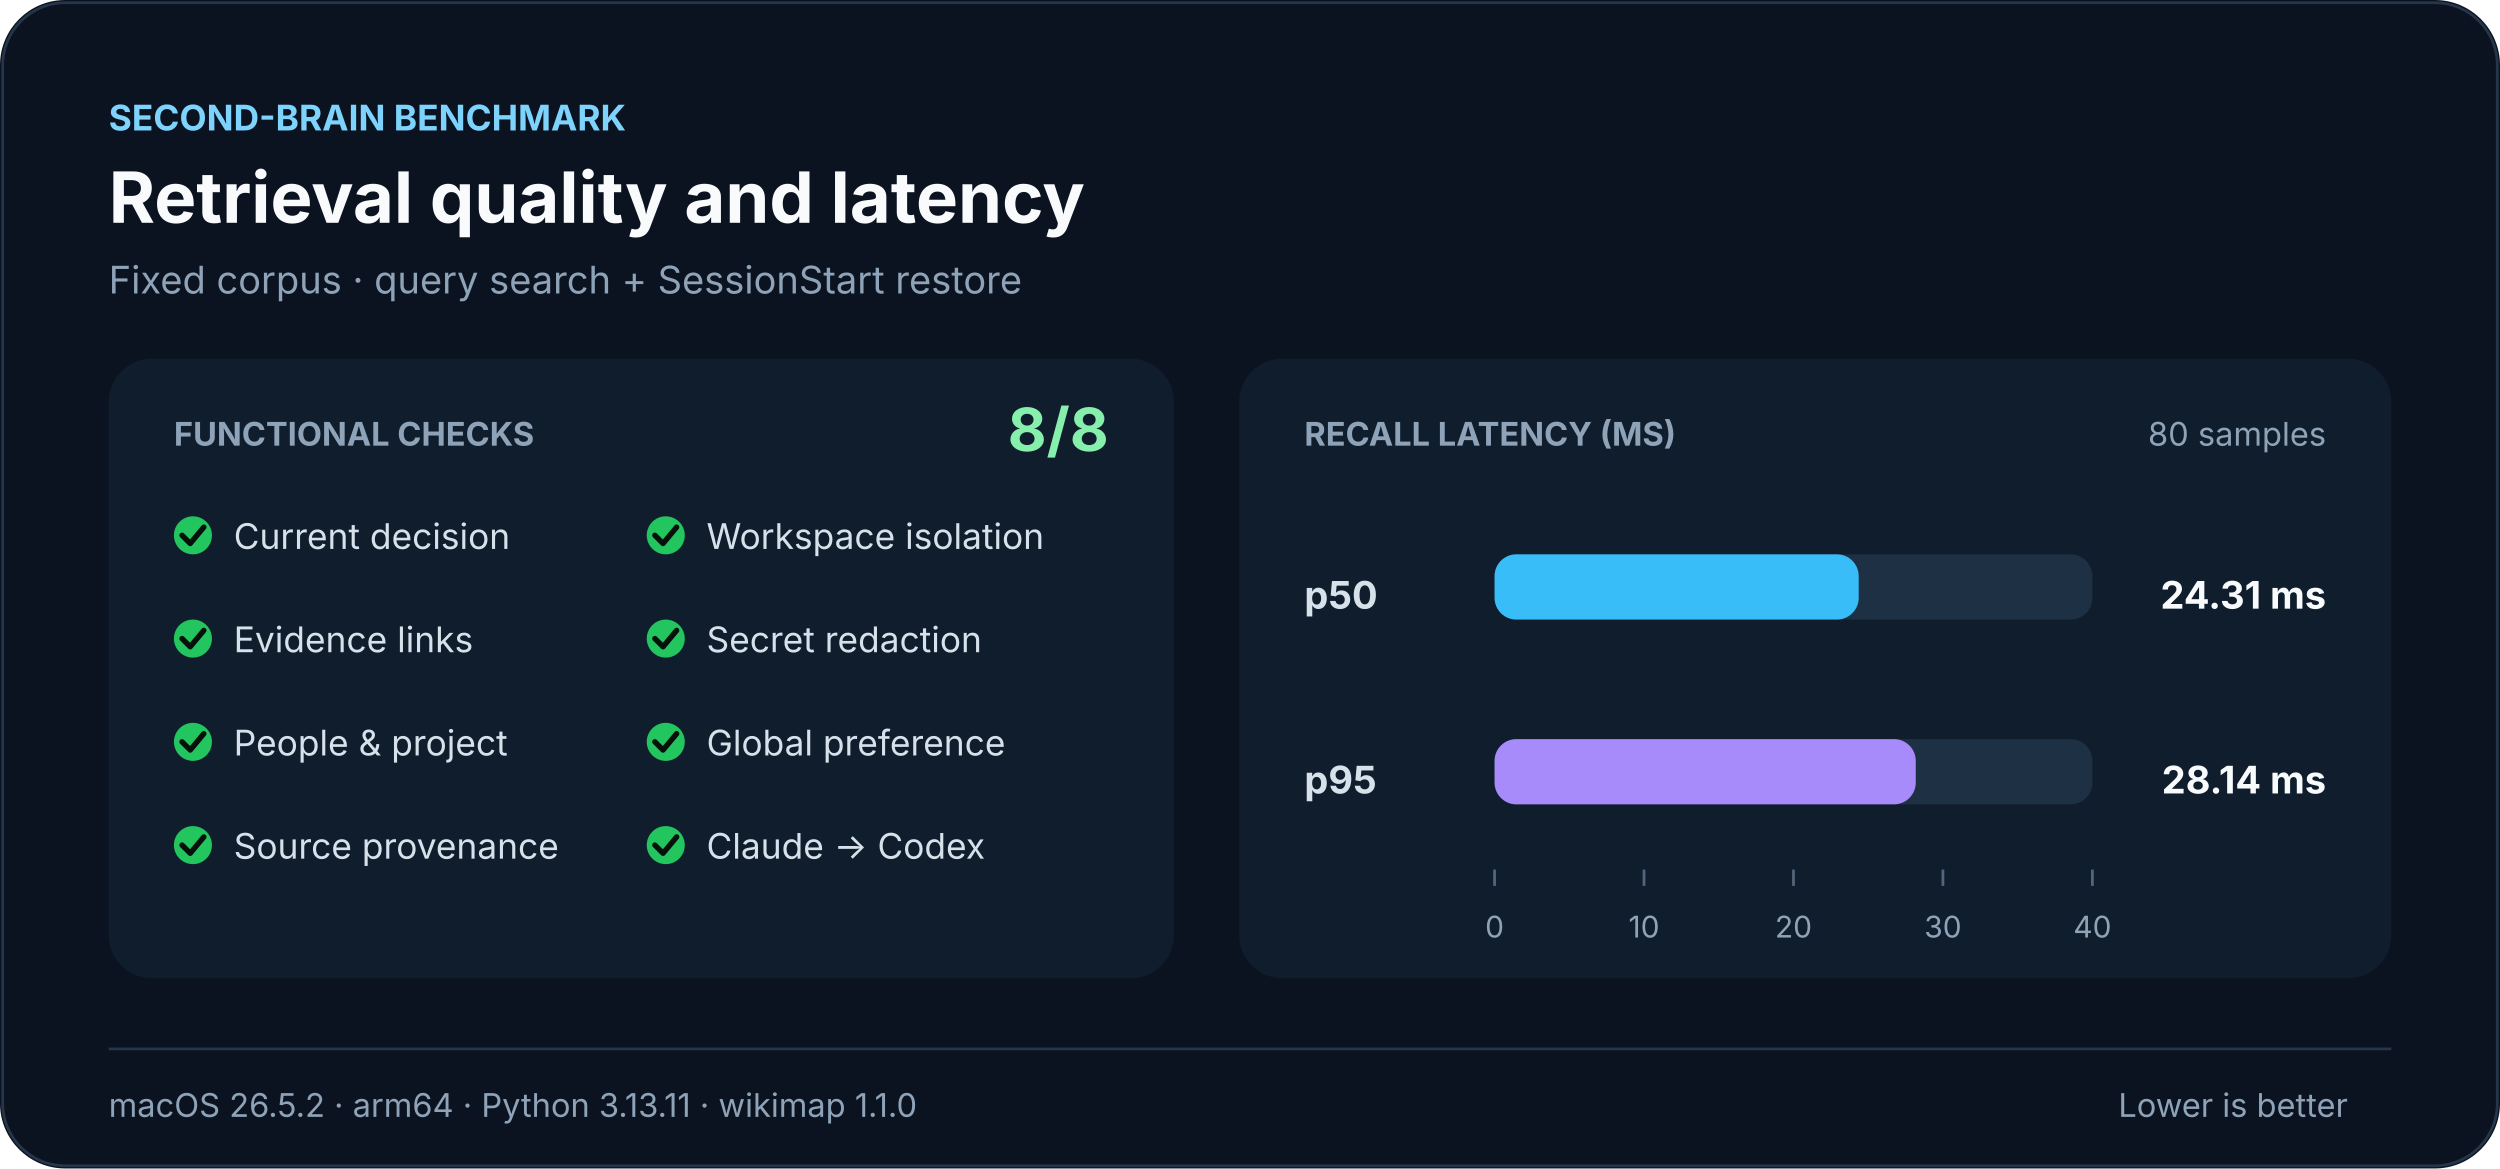
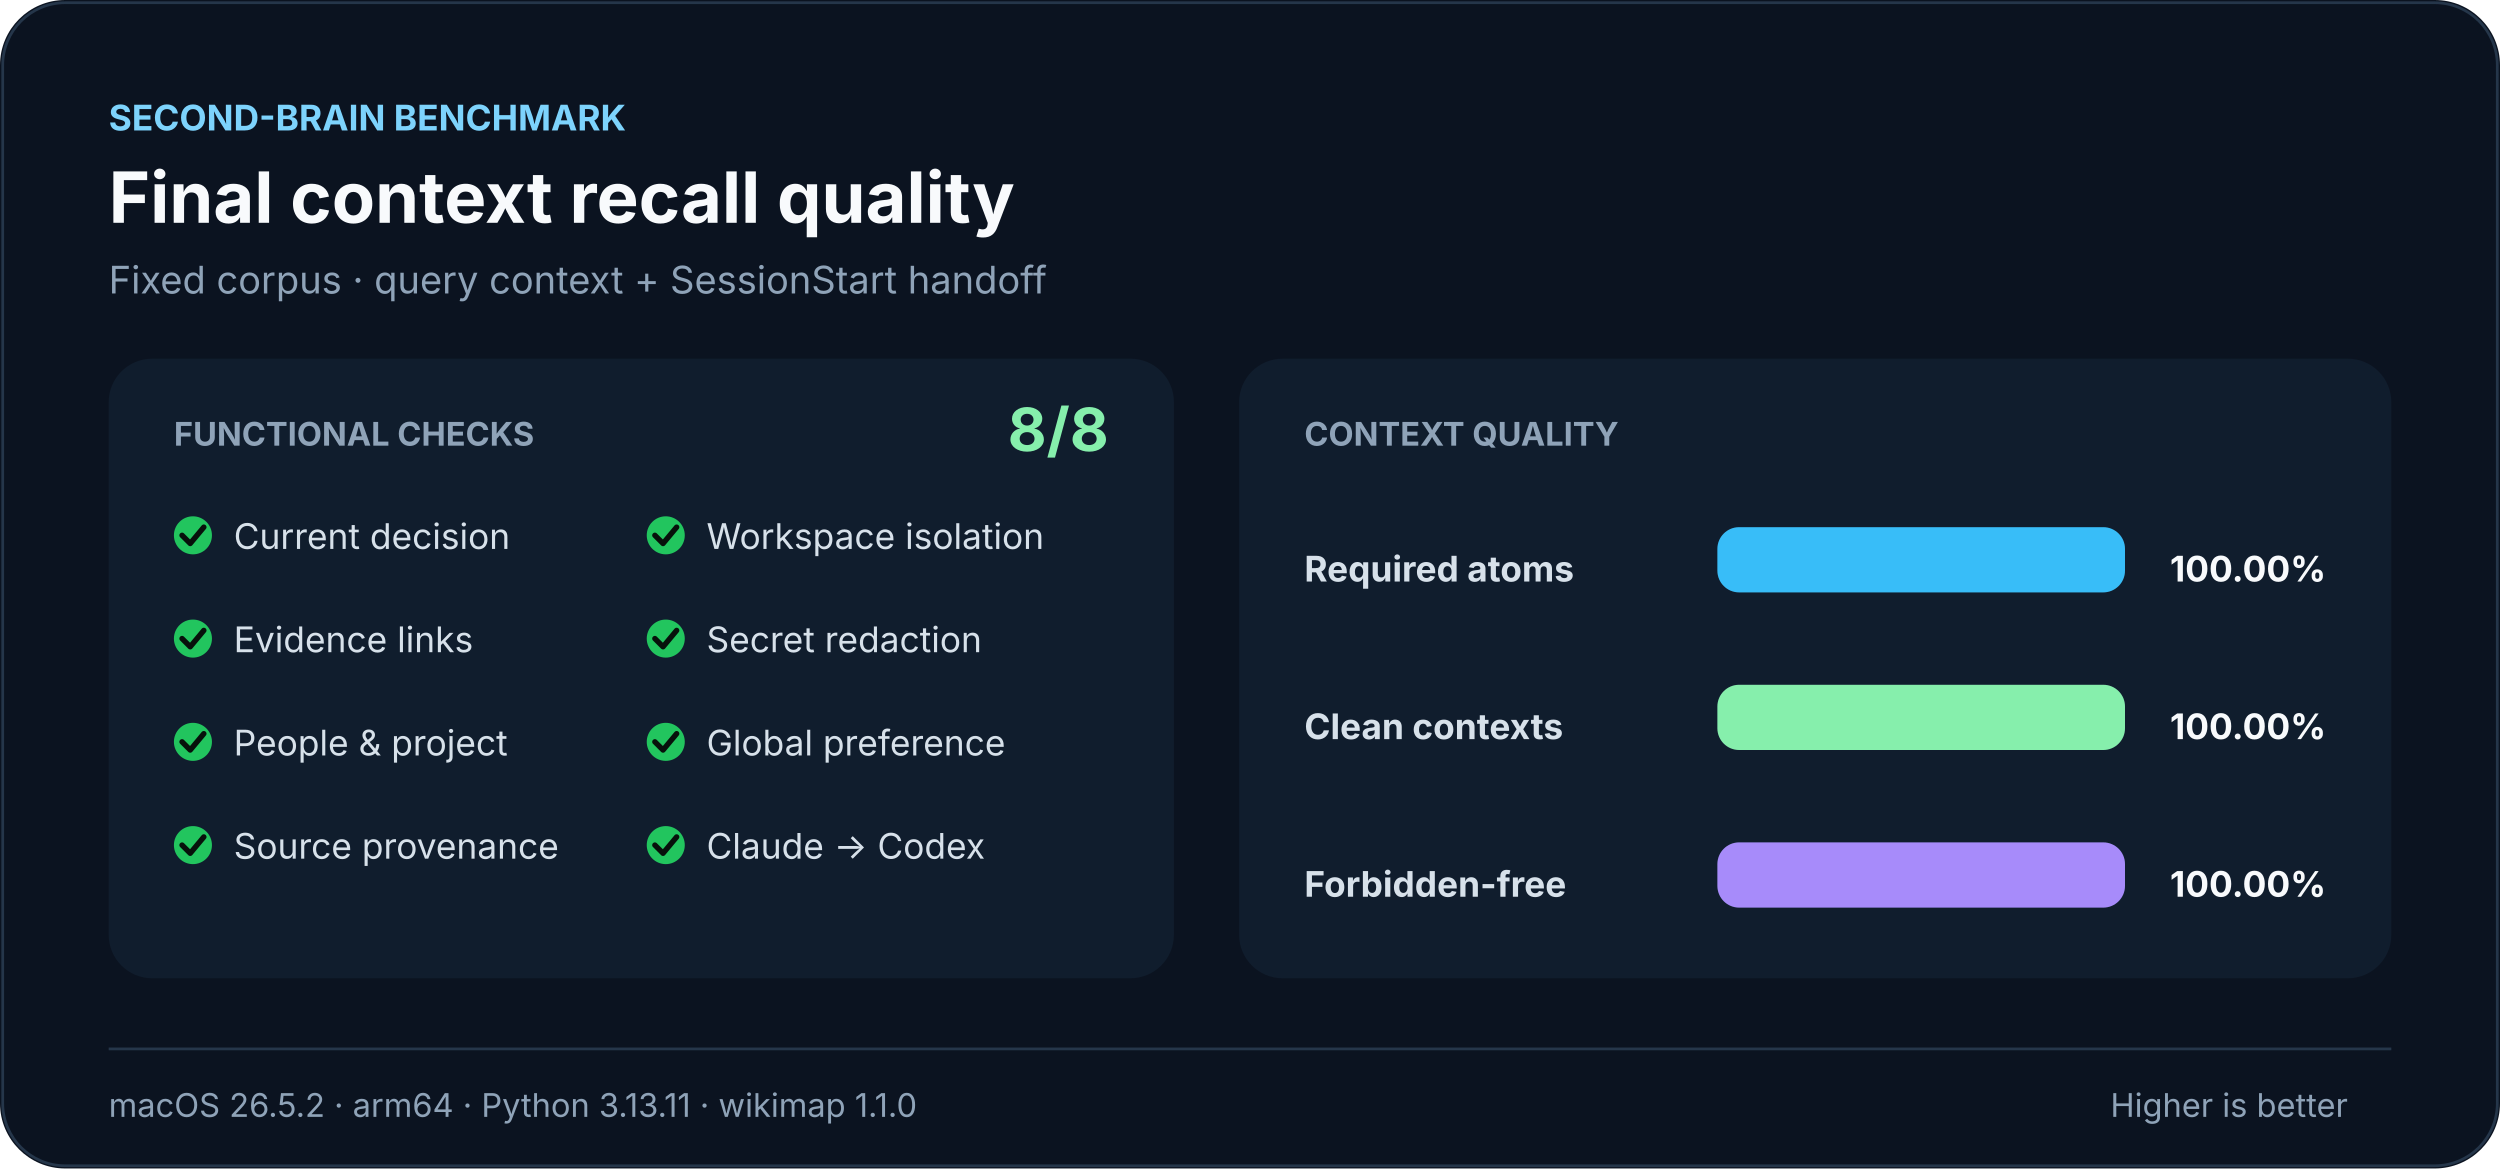
<svg xmlns="http://www.w3.org/2000/svg" width="920" height="430" viewBox="0 0 920 430" role="img" aria-labelledby="title desc">
  <rect width="920" height="430" rx="24" fill="#0b1320" />
  <rect x="1" y="1" width="918" height="428" rx="23" fill="none" stroke="#25364a" />
  <text x="40" y="48" font-family="ui-sans-serif, system-ui, -apple-system, Segoe UI, sans-serif" font-size="13" font-weight="700" fill="#7dd3fc" text-anchor="start">SECOND-BRAIN BENCHMARK</text>
-   <text x="40" y="82" font-family="ui-sans-serif, system-ui, -apple-system, Segoe UI, sans-serif" font-size="26" font-weight="700" fill="#f8fafc" text-anchor="start">Retrieval quality and latency</text>
-   <text x="40" y="108" font-family="ui-sans-serif, system-ui, -apple-system, Segoe UI, sans-serif" font-size="14" font-weight="400" fill="#8fa3b8" text-anchor="start">Fixed corpus · query search + SessionStart restore</text>
+   <text x="40" y="82" font-family="ui-sans-serif, system-ui, -apple-system, Segoe UI, sans-serif" font-size="26" font-weight="700" fill="#f8fafc" text-anchor="start">Final context recall quality</text>
+   <text x="40" y="108" font-family="ui-sans-serif, system-ui, -apple-system, Segoe UI, sans-serif" font-size="14" font-weight="400" fill="#8fa3b8" text-anchor="start">Fixed corpus · query context + SessionStart handoff</text>
  <rect x="40" y="132" width="392" height="228" rx="16" fill="#101d2d" />
  <rect x="456" y="132" width="424" height="228" rx="16" fill="#101d2d" />
  <text x="64" y="164" font-family="ui-sans-serif, system-ui, -apple-system, Segoe UI, sans-serif" font-size="12" font-weight="700" fill="#8fa3b8" text-anchor="start">FUNCTIONAL CHECKS</text>
  <text x="408" y="166" font-family="ui-sans-serif, system-ui, -apple-system, Segoe UI, sans-serif" font-size="22" font-weight="700" fill="#86efac" text-anchor="end">8/8</text>
  <circle cx="71" cy="197" r="7" fill="#22c55e" />
  <path d="M67 197 l3 3 5 -6" fill="none" stroke="#07110b" stroke-width="2" stroke-linecap="round" stroke-linejoin="round" />
  <text x="86" y="202" font-family="ui-sans-serif, system-ui, -apple-system, Segoe UI, sans-serif" font-size="13" font-weight="400" fill="#d7e1ea" text-anchor="start">Current decision</text>
  <circle cx="71" cy="235" r="7" fill="#22c55e" />
  <path d="M67 235 l3 3 5 -6" fill="none" stroke="#07110b" stroke-width="2" stroke-linecap="round" stroke-linejoin="round" />
  <text x="86" y="240" font-family="ui-sans-serif, system-ui, -apple-system, Segoe UI, sans-serif" font-size="13" font-weight="400" fill="#d7e1ea" text-anchor="start">Evidence links</text>
  <circle cx="71" cy="273" r="7" fill="#22c55e" />
  <path d="M67 273 l3 3 5 -6" fill="none" stroke="#07110b" stroke-width="2" stroke-linecap="round" stroke-linejoin="round" />
  <text x="86" y="278" font-family="ui-sans-serif, system-ui, -apple-system, Segoe UI, sans-serif" font-size="13" font-weight="400" fill="#d7e1ea" text-anchor="start">People &amp; project</text>
  <circle cx="71" cy="311" r="7" fill="#22c55e" />
  <path d="M67 311 l3 3 5 -6" fill="none" stroke="#07110b" stroke-width="2" stroke-linecap="round" stroke-linejoin="round" />
  <text x="86" y="316" font-family="ui-sans-serif, system-ui, -apple-system, Segoe UI, sans-serif" font-size="13" font-weight="400" fill="#d7e1ea" text-anchor="start">Source provenance</text>
  <circle cx="245" cy="197" r="7" fill="#22c55e" />
  <path d="M241 197 l3 3 5 -6" fill="none" stroke="#07110b" stroke-width="2" stroke-linecap="round" stroke-linejoin="round" />
  <text x="260" y="202" font-family="ui-sans-serif, system-ui, -apple-system, Segoe UI, sans-serif" font-size="13" font-weight="400" fill="#d7e1ea" text-anchor="start">Workspace isolation</text>
  <circle cx="245" cy="235" r="7" fill="#22c55e" />
  <path d="M241 235 l3 3 5 -6" fill="none" stroke="#07110b" stroke-width="2" stroke-linecap="round" stroke-linejoin="round" />
  <text x="260" y="240" font-family="ui-sans-serif, system-ui, -apple-system, Segoe UI, sans-serif" font-size="13" font-weight="400" fill="#d7e1ea" text-anchor="start">Secret redaction</text>
  <circle cx="245" cy="273" r="7" fill="#22c55e" />
  <path d="M241 273 l3 3 5 -6" fill="none" stroke="#07110b" stroke-width="2" stroke-linecap="round" stroke-linejoin="round" />
  <text x="260" y="278" font-family="ui-sans-serif, system-ui, -apple-system, Segoe UI, sans-serif" font-size="13" font-weight="400" fill="#d7e1ea" text-anchor="start">Global preference</text>
  <circle cx="245" cy="311" r="7" fill="#22c55e" />
  <path d="M241 311 l3 3 5 -6" fill="none" stroke="#07110b" stroke-width="2" stroke-linecap="round" stroke-linejoin="round" />
  <text x="260" y="316" font-family="ui-sans-serif, system-ui, -apple-system, Segoe UI, sans-serif" font-size="13" font-weight="400" fill="#d7e1ea" text-anchor="start">Claude → Codex</text>
-   <text x="480" y="164" font-family="ui-sans-serif, system-ui, -apple-system, Segoe UI, sans-serif" font-size="12" font-weight="700" fill="#8fa3b8" text-anchor="start">RECALL LATENCY (MS)</text>
-   <text x="856" y="164" font-family="ui-sans-serif, system-ui, -apple-system, Segoe UI, sans-serif" font-size="12" font-weight="400" fill="#8fa3b8" text-anchor="end">80 samples</text>
-   <text x="480" y="224" font-family="ui-sans-serif, system-ui, -apple-system, Segoe UI, sans-serif" font-size="14" font-weight="700" fill="#d7e1ea" text-anchor="start">p50</text>
-   <rect x="550" y="204" width="220" height="24" rx="8" fill="#1e3044" />
-   <rect x="550" y="204" width="134" height="24" rx="8" fill="#38bdf8" />
-   <text x="856" y="224" font-family="ui-sans-serif, system-ui, -apple-system, Segoe UI, sans-serif" font-size="14" font-weight="700" fill="#f8fafc" text-anchor="end">24.31 ms</text>
-   <text x="480" y="292" font-family="ui-sans-serif, system-ui, -apple-system, Segoe UI, sans-serif" font-size="14" font-weight="700" fill="#d7e1ea" text-anchor="start">p95</text>
-   <rect x="550" y="272" width="220" height="24" rx="8" fill="#1e3044" />
-   <rect x="550" y="272" width="155" height="24" rx="8" fill="#a78bfa" />
-   <text x="856" y="292" font-family="ui-sans-serif, system-ui, -apple-system, Segoe UI, sans-serif" font-size="14" font-weight="700" fill="#f8fafc" text-anchor="end">28.14 ms</text>
-   <line x1="550" y1="320" x2="550" y2="326" stroke="#52677d" />
-   <text x="550" y="345" font-family="ui-sans-serif, system-ui, -apple-system, Segoe UI, sans-serif" font-size="11" font-weight="400" fill="#8fa3b8" text-anchor="middle">0</text>
-   <line x1="605" y1="320" x2="605" y2="326" stroke="#52677d" />
-   <text x="605" y="345" font-family="ui-sans-serif, system-ui, -apple-system, Segoe UI, sans-serif" font-size="11" font-weight="400" fill="#8fa3b8" text-anchor="middle">10</text>
-   <line x1="660" y1="320" x2="660" y2="326" stroke="#52677d" />
-   <text x="660" y="345" font-family="ui-sans-serif, system-ui, -apple-system, Segoe UI, sans-serif" font-size="11" font-weight="400" fill="#8fa3b8" text-anchor="middle">20</text>
-   <line x1="715" y1="320" x2="715" y2="326" stroke="#52677d" />
-   <text x="715" y="345" font-family="ui-sans-serif, system-ui, -apple-system, Segoe UI, sans-serif" font-size="11" font-weight="400" fill="#8fa3b8" text-anchor="middle">30</text>
-   <line x1="770" y1="320" x2="770" y2="326" stroke="#52677d" />
-   <text x="770" y="345" font-family="ui-sans-serif, system-ui, -apple-system, Segoe UI, sans-serif" font-size="11" font-weight="400" fill="#8fa3b8" text-anchor="middle">40</text>
+   <text x="480" y="164" font-family="ui-sans-serif, system-ui, -apple-system, Segoe UI, sans-serif" font-size="12" font-weight="700" fill="#8fa3b8" text-anchor="start">CONTEXT QUALITY</text>
+   <text x="480" y="214" font-family="ui-sans-serif, system-ui, -apple-system, Segoe UI, sans-serif" font-size="13" font-weight="700" fill="#d7e1ea" text-anchor="start">Required atoms</text>
+   <rect x="632" y="194" width="150" height="24" rx="8" fill="#1e3044" />
+   <rect x="632" y="194" width="150" height="24" rx="8" fill="#38bdf8" />
+   <text x="856" y="214" font-family="ui-sans-serif, system-ui, -apple-system, Segoe UI, sans-serif" font-size="13" font-weight="700" fill="#f8fafc" text-anchor="end">100.00%</text>
+   <text x="480" y="272" font-family="ui-sans-serif, system-ui, -apple-system, Segoe UI, sans-serif" font-size="13" font-weight="700" fill="#d7e1ea" text-anchor="start">Clean contexts</text>
+   <rect x="632" y="252" width="150" height="24" rx="8" fill="#1e3044" />
+   <rect x="632" y="252" width="150" height="24" rx="8" fill="#86efac" />
+   <text x="856" y="272" font-family="ui-sans-serif, system-ui, -apple-system, Segoe UI, sans-serif" font-size="13" font-weight="700" fill="#f8fafc" text-anchor="end">100.00%</text>
+   <text x="480" y="330" font-family="ui-sans-serif, system-ui, -apple-system, Segoe UI, sans-serif" font-size="13" font-weight="700" fill="#d7e1ea" text-anchor="start">Forbidden-free</text>
+   <rect x="632" y="310" width="150" height="24" rx="8" fill="#1e3044" />
+   <rect x="632" y="310" width="150" height="24" rx="8" fill="#a78bfa" />
+   <text x="856" y="330" font-family="ui-sans-serif, system-ui, -apple-system, Segoe UI, sans-serif" font-size="13" font-weight="700" fill="#f8fafc" text-anchor="end">100.00%</text>
  <line x1="40" y1="386" x2="880" y2="386" stroke="#25364a" />
  <text x="40" y="411" font-family="ui-sans-serif, system-ui, -apple-system, Segoe UI, sans-serif" font-size="12" font-weight="400" fill="#8fa3b8" text-anchor="start">macOS 26.5.2 · arm64 · Python 3.13.11 · wikimap 1.1.0</text>
-   <text x="864" y="411" font-family="ui-sans-serif, system-ui, -apple-system, Segoe UI, sans-serif" font-size="12" font-weight="400" fill="#8fa3b8" text-anchor="end">Lower is better</text>
+   <text x="864" y="411" font-family="ui-sans-serif, system-ui, -apple-system, Segoe UI, sans-serif" font-size="12" font-weight="400" fill="#8fa3b8" text-anchor="end">Higher is better</text>
</svg>
